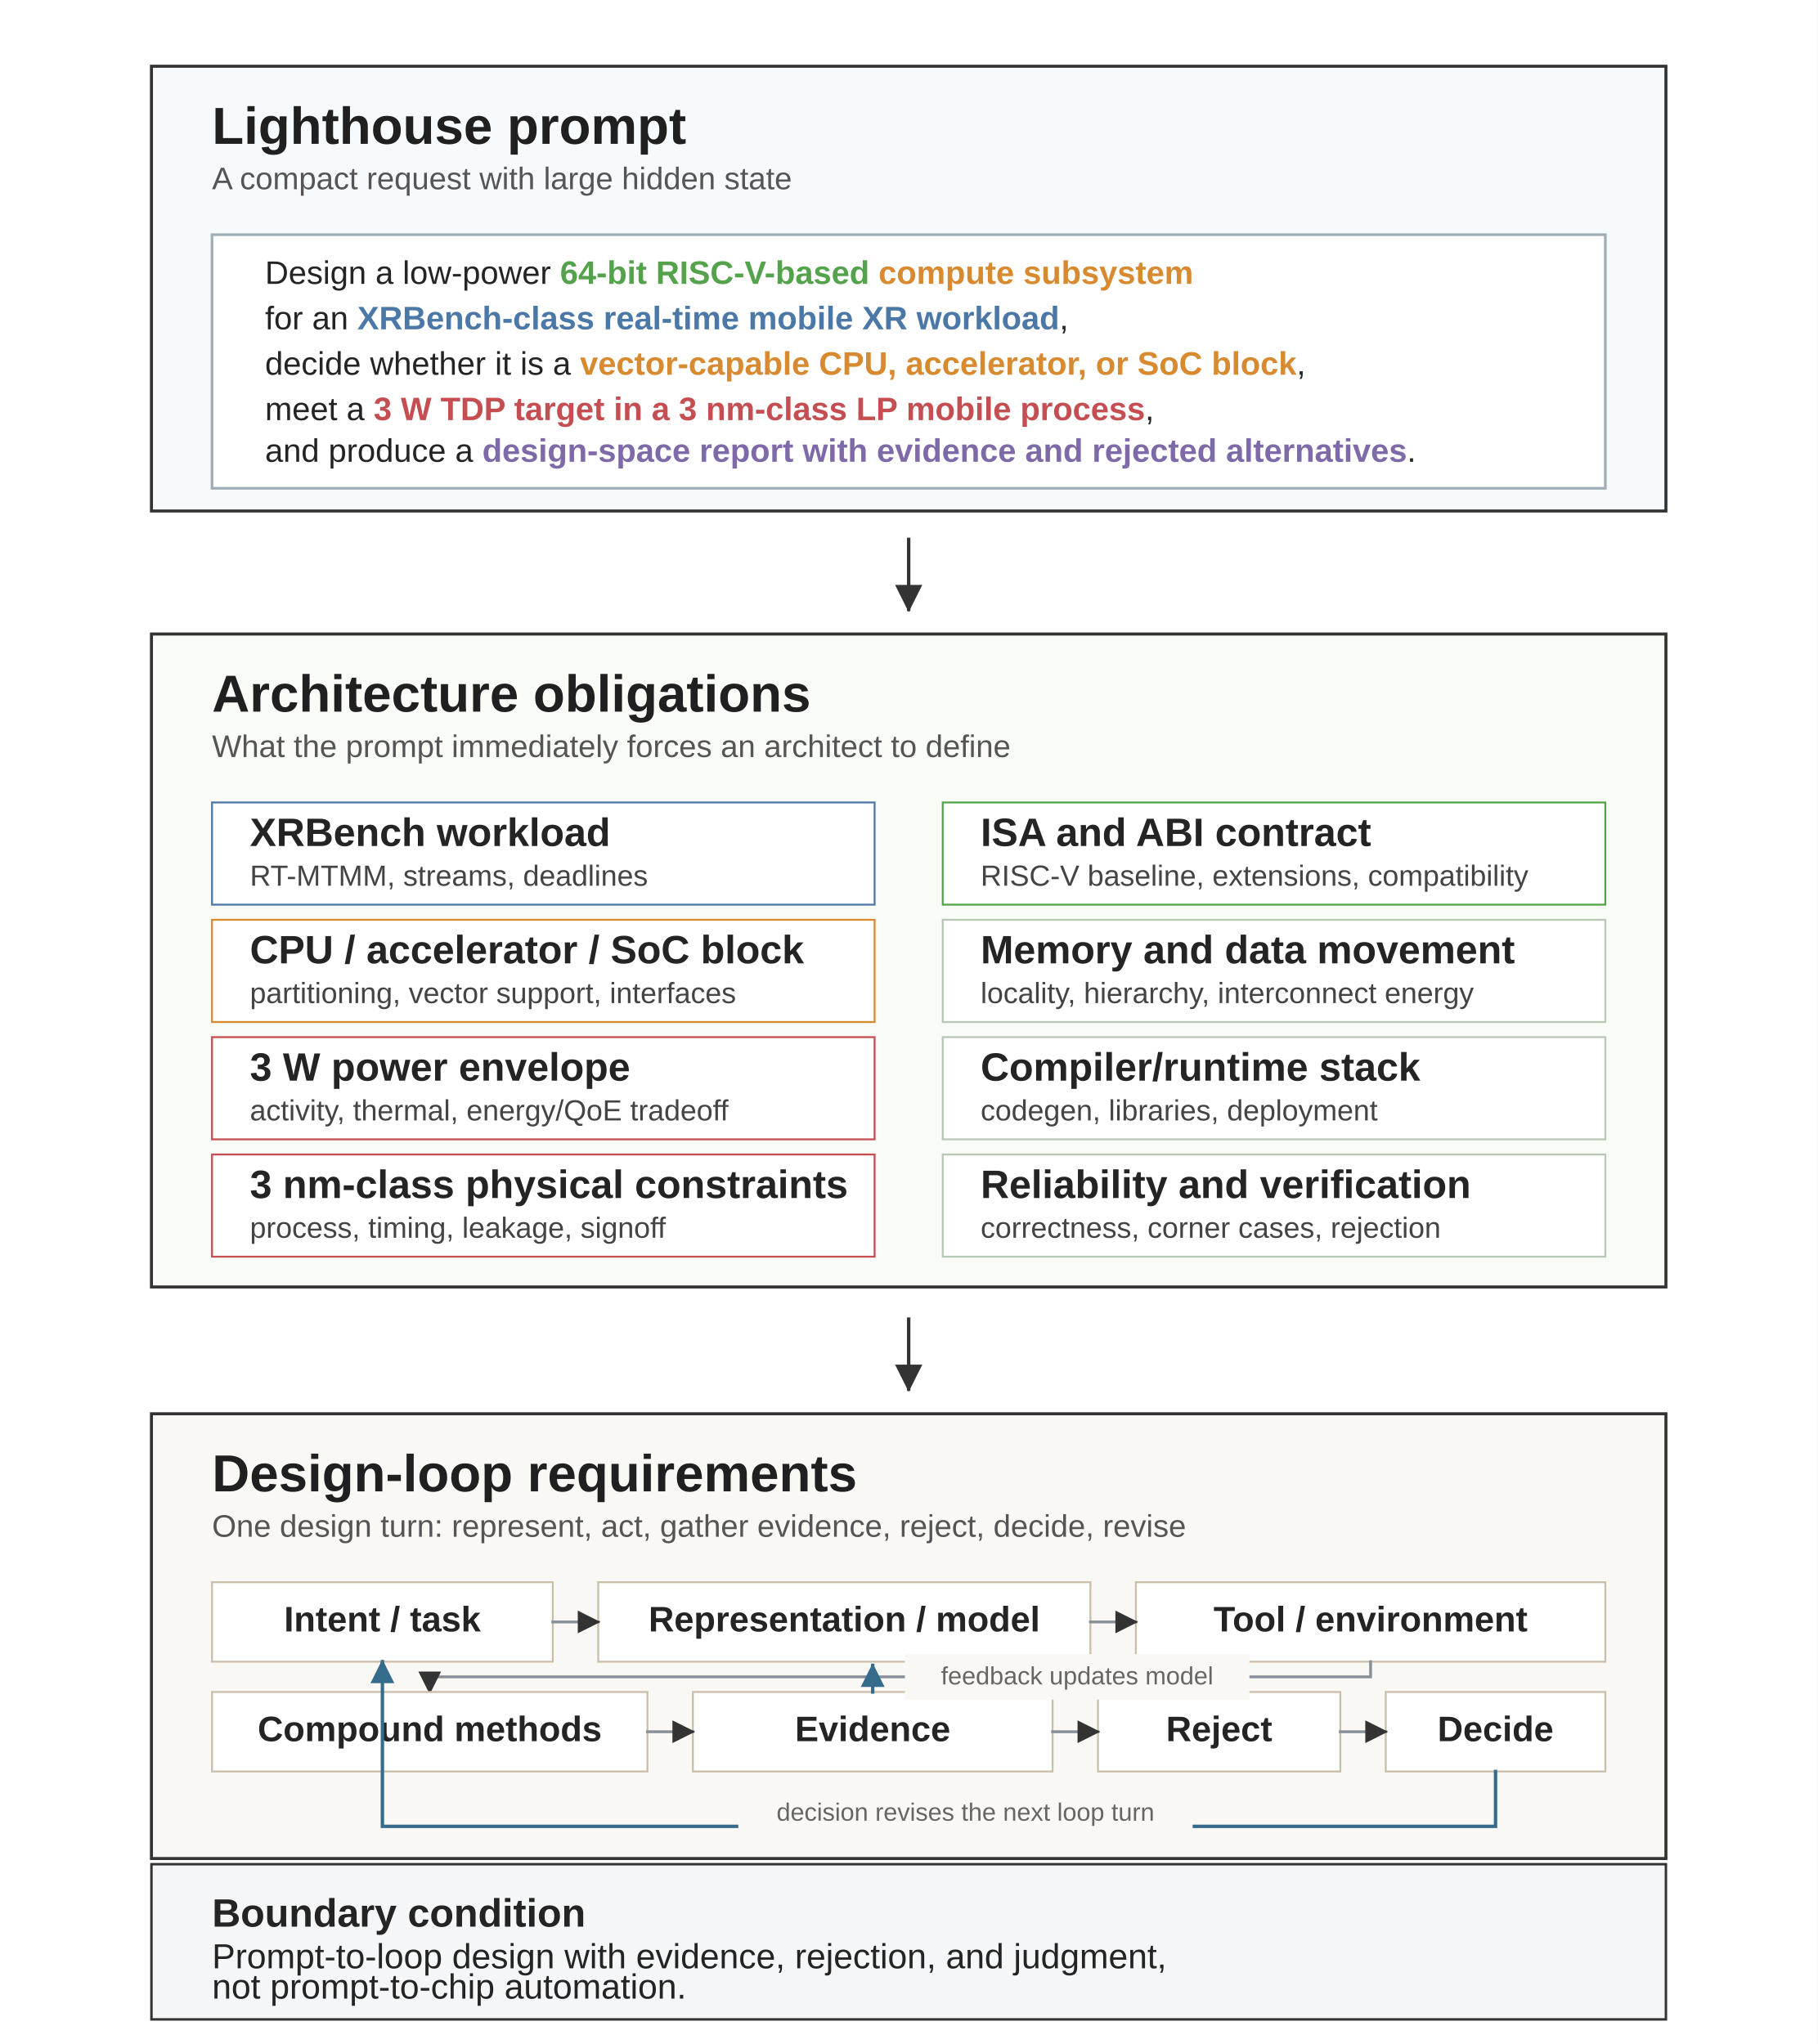
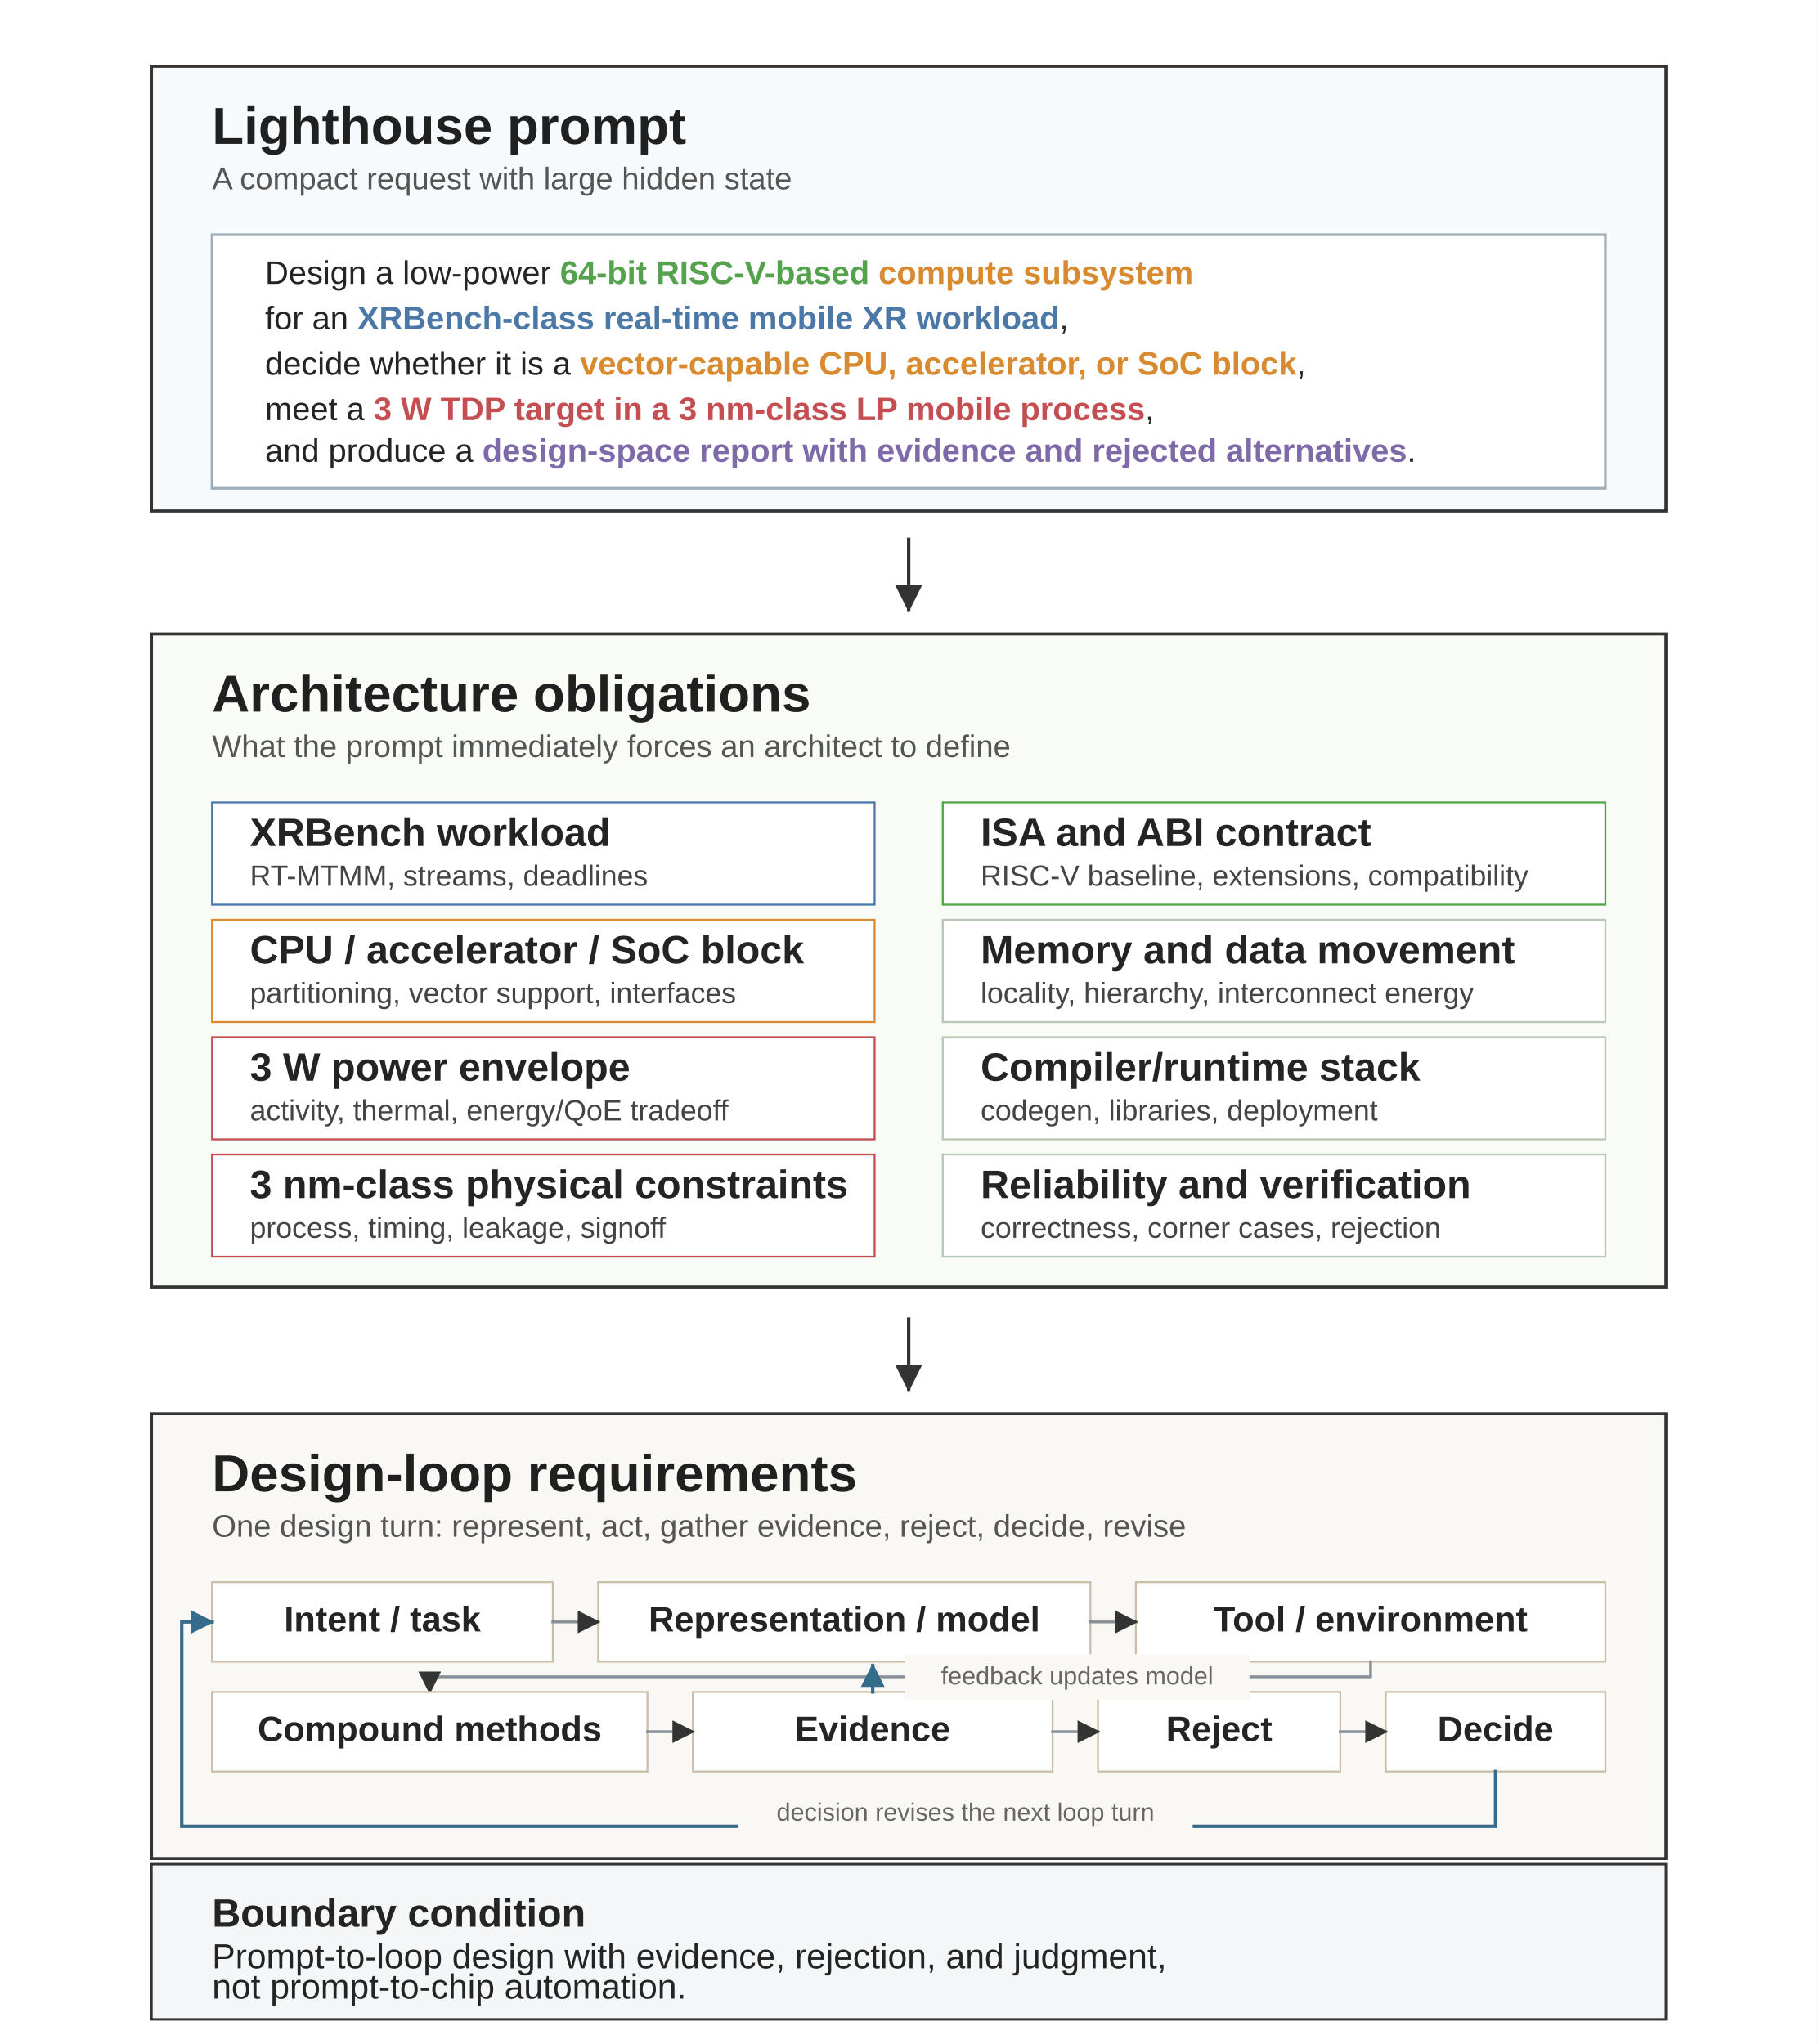
<svg xmlns="http://www.w3.org/2000/svg" viewBox="-30 0 960 1080" role="img">
  <defs>
    <marker id="arrow" viewBox="0 0 10 10" refX="9" refY="5" markerWidth="8" markerHeight="8" orient="auto-start-reverse">
      <path d="M 0 0 L 10 5 L 0 10 z" fill="#333333" />
    </marker>
    <marker id="arrow-blue" viewBox="0 0 10 10" refX="9" refY="5" markerWidth="7" markerHeight="7" orient="auto-start-reverse">
      <path d="M 0 0 L 10 5 L 0 10 z" fill="#356C8C" />
    </marker>
    <marker id="arrow-red" viewBox="0 0 10 10" refX="9" refY="5" markerWidth="7" markerHeight="7" orient="auto-start-reverse">
      <path d="M 0 0 L 10 5 L 0 10 z" fill="#A33A3A" />
    </marker>
    <style>
      .font { font-family: Arial, Helvetica, sans-serif; }
      .panel-title { font-size: 27.5px; font-weight: 700; fill: #202020; }
      .panel-subtitle { font-size: 16.5px; fill: #555555; }
      .body { font-size: 20.9px; fill: #242424; }
      .body-bold { font-size: 20.9px; font-weight: 700; fill: #242424; }
      .chip { font-size: 18.7px; font-weight: 700; fill: #242424; }
      .small { font-size: 15.4px; fill: #444444; }
      .boundary-body { font-size: 18.4px; fill: #242424; }
      .prompt-line { font-size: 17.2px; fill: #242424; }
      .prompt-strong { font-weight: 700; }
      .micro { font-size: 13.2px; fill: #666666; }
      .panel { fill: #ffffff; stroke: #333333; stroke-width: 1.6; }
      .prompt-fill { fill: #F7FAFC; }
      .obligation-fill { fill: #F9FBF7; }
      .loop-fill { fill: #FAF8F4; }
      .line { stroke: #333333; stroke-width: 1.8; fill: none; stroke-linecap: square; stroke-linejoin: miter; }
      .soft-line { stroke: #879098; stroke-width: 1.5; fill: none; stroke-linecap: square; stroke-linejoin: miter; }
      .blue-line { stroke: #356C8C; stroke-width: 1.8; fill: none; stroke-linecap: square; stroke-linejoin: miter; }
    </style>
  </defs>
  <rect x="-30" width="960" height="1080" fill="#ffffff" />
  <rect class="panel prompt-fill" x="50" y="35" width="800" height="235" />
  <text class="font panel-title" x="82" y="76">Lighthouse prompt</text>
  <text class="font panel-subtitle" x="82" y="100">A compact request with large hidden state</text>
  <rect x="82" y="124" width="736" height="134" fill="#ffffff" stroke="#9EADB8" stroke-width="1.4" />
  <g class="font">
    <text class="prompt-line" x="110" y="150">
      Design a low-power <tspan class="prompt-strong" fill="#54A24B">64-bit RISC-V-based</tspan>
      <tspan class="prompt-strong" fill="#D88A30">compute subsystem</tspan>
    </text>
    <text class="prompt-line" x="110" y="174">
      for an <tspan class="prompt-strong" fill="#4C78A8">XRBench-class real-time mobile XR workload</tspan>,
    </text>
    <text class="prompt-line" x="110" y="198">
      decide whether it is a <tspan class="prompt-strong" fill="#D88A30">vector-capable CPU, accelerator, or SoC block</tspan>,
    </text>
    <text class="prompt-line" x="110" y="222">
      meet a <tspan class="prompt-strong" fill="#C44E52">3 W TDP target in a 3 nm-class LP mobile process</tspan>,
    </text>
    <text class="prompt-line" x="110" y="244">
      and produce a <tspan class="prompt-strong" fill="#7E6AA8">design-space report with evidence and rejected alternatives</tspan>.
    </text>
  </g>
  <line class="line" x1="450" y1="285" x2="450" y2="322" marker-end="url(#arrow)" />
  <rect class="panel obligation-fill" x="50" y="335" width="800" height="345" />
  <text class="font panel-title" x="82" y="376">Architecture obligations</text>
  <text class="font panel-subtitle" x="82" y="400">What the prompt immediately forces an architect to define</text>
  <g class="font">
    <rect x="82" y="424" width="350" height="54" fill="#ffffff" stroke="#4C78A8" />
    <text class="body-bold" x="102" y="447">XRBench workload</text>
    <text class="small" x="102" y="468">RT-MTMM, streams, deadlines</text>
    <rect x="468" y="424" width="350" height="54" fill="#ffffff" stroke="#54A24B" />
    <text class="body-bold" x="488" y="447">ISA and ABI contract</text>
    <text class="small" x="488" y="468">RISC-V baseline, extensions, compatibility</text>
    <rect x="82" y="486" width="350" height="54" fill="#ffffff" stroke="#D88A30" />
    <text class="body-bold" x="102" y="509">CPU / accelerator / SoC block</text>
    <text class="small" x="102" y="530">partitioning, vector support, interfaces</text>
    <rect x="468" y="486" width="350" height="54" fill="#ffffff" stroke="#B9C8B4" />
    <text class="body-bold" x="488" y="509">Memory and data movement</text>
    <text class="small" x="488" y="530">locality, hierarchy, interconnect energy</text>
    <rect x="82" y="548" width="350" height="54" fill="#ffffff" stroke="#C44E52" />
    <text class="body-bold" x="102" y="571">3 W power envelope</text>
    <text class="small" x="102" y="592">activity, thermal, energy/QoE tradeoff</text>
    <rect x="468" y="548" width="350" height="54" fill="#ffffff" stroke="#B9C8B4" />
    <text class="body-bold" x="488" y="571">Compiler/runtime stack</text>
    <text class="small" x="488" y="592">codegen, libraries, deployment</text>
    <rect x="82" y="610" width="350" height="54" fill="#ffffff" stroke="#C44E52" />
    <text class="body-bold" x="102" y="633">3 nm-class physical constraints</text>
    <text class="small" x="102" y="654">process, timing, leakage, signoff</text>
    <rect x="468" y="610" width="350" height="54" fill="#ffffff" stroke="#B9C8B4" />
    <text class="body-bold" x="488" y="633">Reliability and verification</text>
    <text class="small" x="488" y="654">correctness, corner cases, rejection</text>
  </g>
  <line class="line" x1="450" y1="697" x2="450" y2="734" marker-end="url(#arrow)" />
  <rect class="panel loop-fill" x="50" y="747" width="800" height="235" />
  <text class="font panel-title" x="82" y="788">Design-loop requirements</text>
  <text class="font panel-subtitle" x="82" y="812">One design turn: represent, act, gather evidence, reject, decide, revise</text>
  <g class="font">
    <rect x="82" y="836" width="180" height="42" fill="#ffffff" stroke="#CABEA8" />
    <text class="chip" x="172" y="862" text-anchor="middle">Intent / task</text>
    <rect x="286" y="836" width="260" height="42" fill="#ffffff" stroke="#CABEA8" />
    <text class="chip" x="416" y="862" text-anchor="middle">Representation / model</text>
    <rect x="570" y="836" width="248" height="42" fill="#ffffff" stroke="#CABEA8" />
    <text class="chip" x="694" y="862" text-anchor="middle">Tool / environment</text>
    <line class="soft-line" x1="262" y1="857" x2="286" y2="857" marker-end="url(#arrow)" />
    <line class="soft-line" x1="546" y1="857" x2="570" y2="857" marker-end="url(#arrow)" />
    <path class="soft-line" d="M 694 878 L 694 886 L 197 886 L 197 894" marker-end="url(#arrow)" />
    <rect x="82" y="894" width="230" height="42" fill="#ffffff" stroke="#CABEA8" />
    <text class="chip" x="197" y="920" text-anchor="middle">Compound methods</text>
    <rect x="336" y="894" width="190" height="42" fill="#ffffff" stroke="#CABEA8" />
    <text class="chip" x="431" y="920" text-anchor="middle">Evidence</text>
    <rect x="550" y="894" width="128" height="42" fill="#ffffff" stroke="#CABEA8" />
    <text class="chip" x="614" y="920" text-anchor="middle">Reject</text>
    <rect x="702" y="894" width="116" height="42" fill="#ffffff" stroke="#CABEA8" />
    <text class="chip" x="760" y="920" text-anchor="middle">Decide</text>
    <line class="soft-line" x1="312" y1="915" x2="336" y2="915" marker-end="url(#arrow)" />
    <line class="soft-line" x1="526" y1="915" x2="550" y2="915" marker-end="url(#arrow)" />
    <line class="soft-line" x1="678" y1="915" x2="702" y2="915" marker-end="url(#arrow)" />
-     <path class="blue-line" d="M 760 936 L 760 965 L 172 965 L 172 878" marker-end="url(#arrow-blue)" />
+     <path class="blue-line" d="M 760 936 L 760 965 L 66 965 L 66 857 L 82 857" marker-end="url(#arrow-blue)" />
    <rect x="360" y="946" width="240" height="24" fill="#FAF8F4" />
    <text class="font micro" x="480" y="962" text-anchor="middle">decision revises the next loop turn</text>
  </g>
  <line class="blue-line" x1="431" y1="894" x2="431" y2="880" marker-end="url(#arrow-blue)" />
  <rect x="448" y="874" width="182" height="24" fill="#FAF8F4" />
  <text class="font micro" x="539" y="890" text-anchor="middle">feedback updates model</text>
  <rect x="50" y="985" width="800" height="82" fill="#F4F6F7" stroke="#333333" stroke-width="1.3" />
  <text class="font body-bold" x="82" y="1018">Boundary condition</text>
  <text class="font boundary-body" x="82" y="1040">Prompt-to-loop design with evidence, rejection, and judgment,</text>
  <text class="font boundary-body" x="82" y="1056">not prompt-to-chip automation.</text>
</svg>
